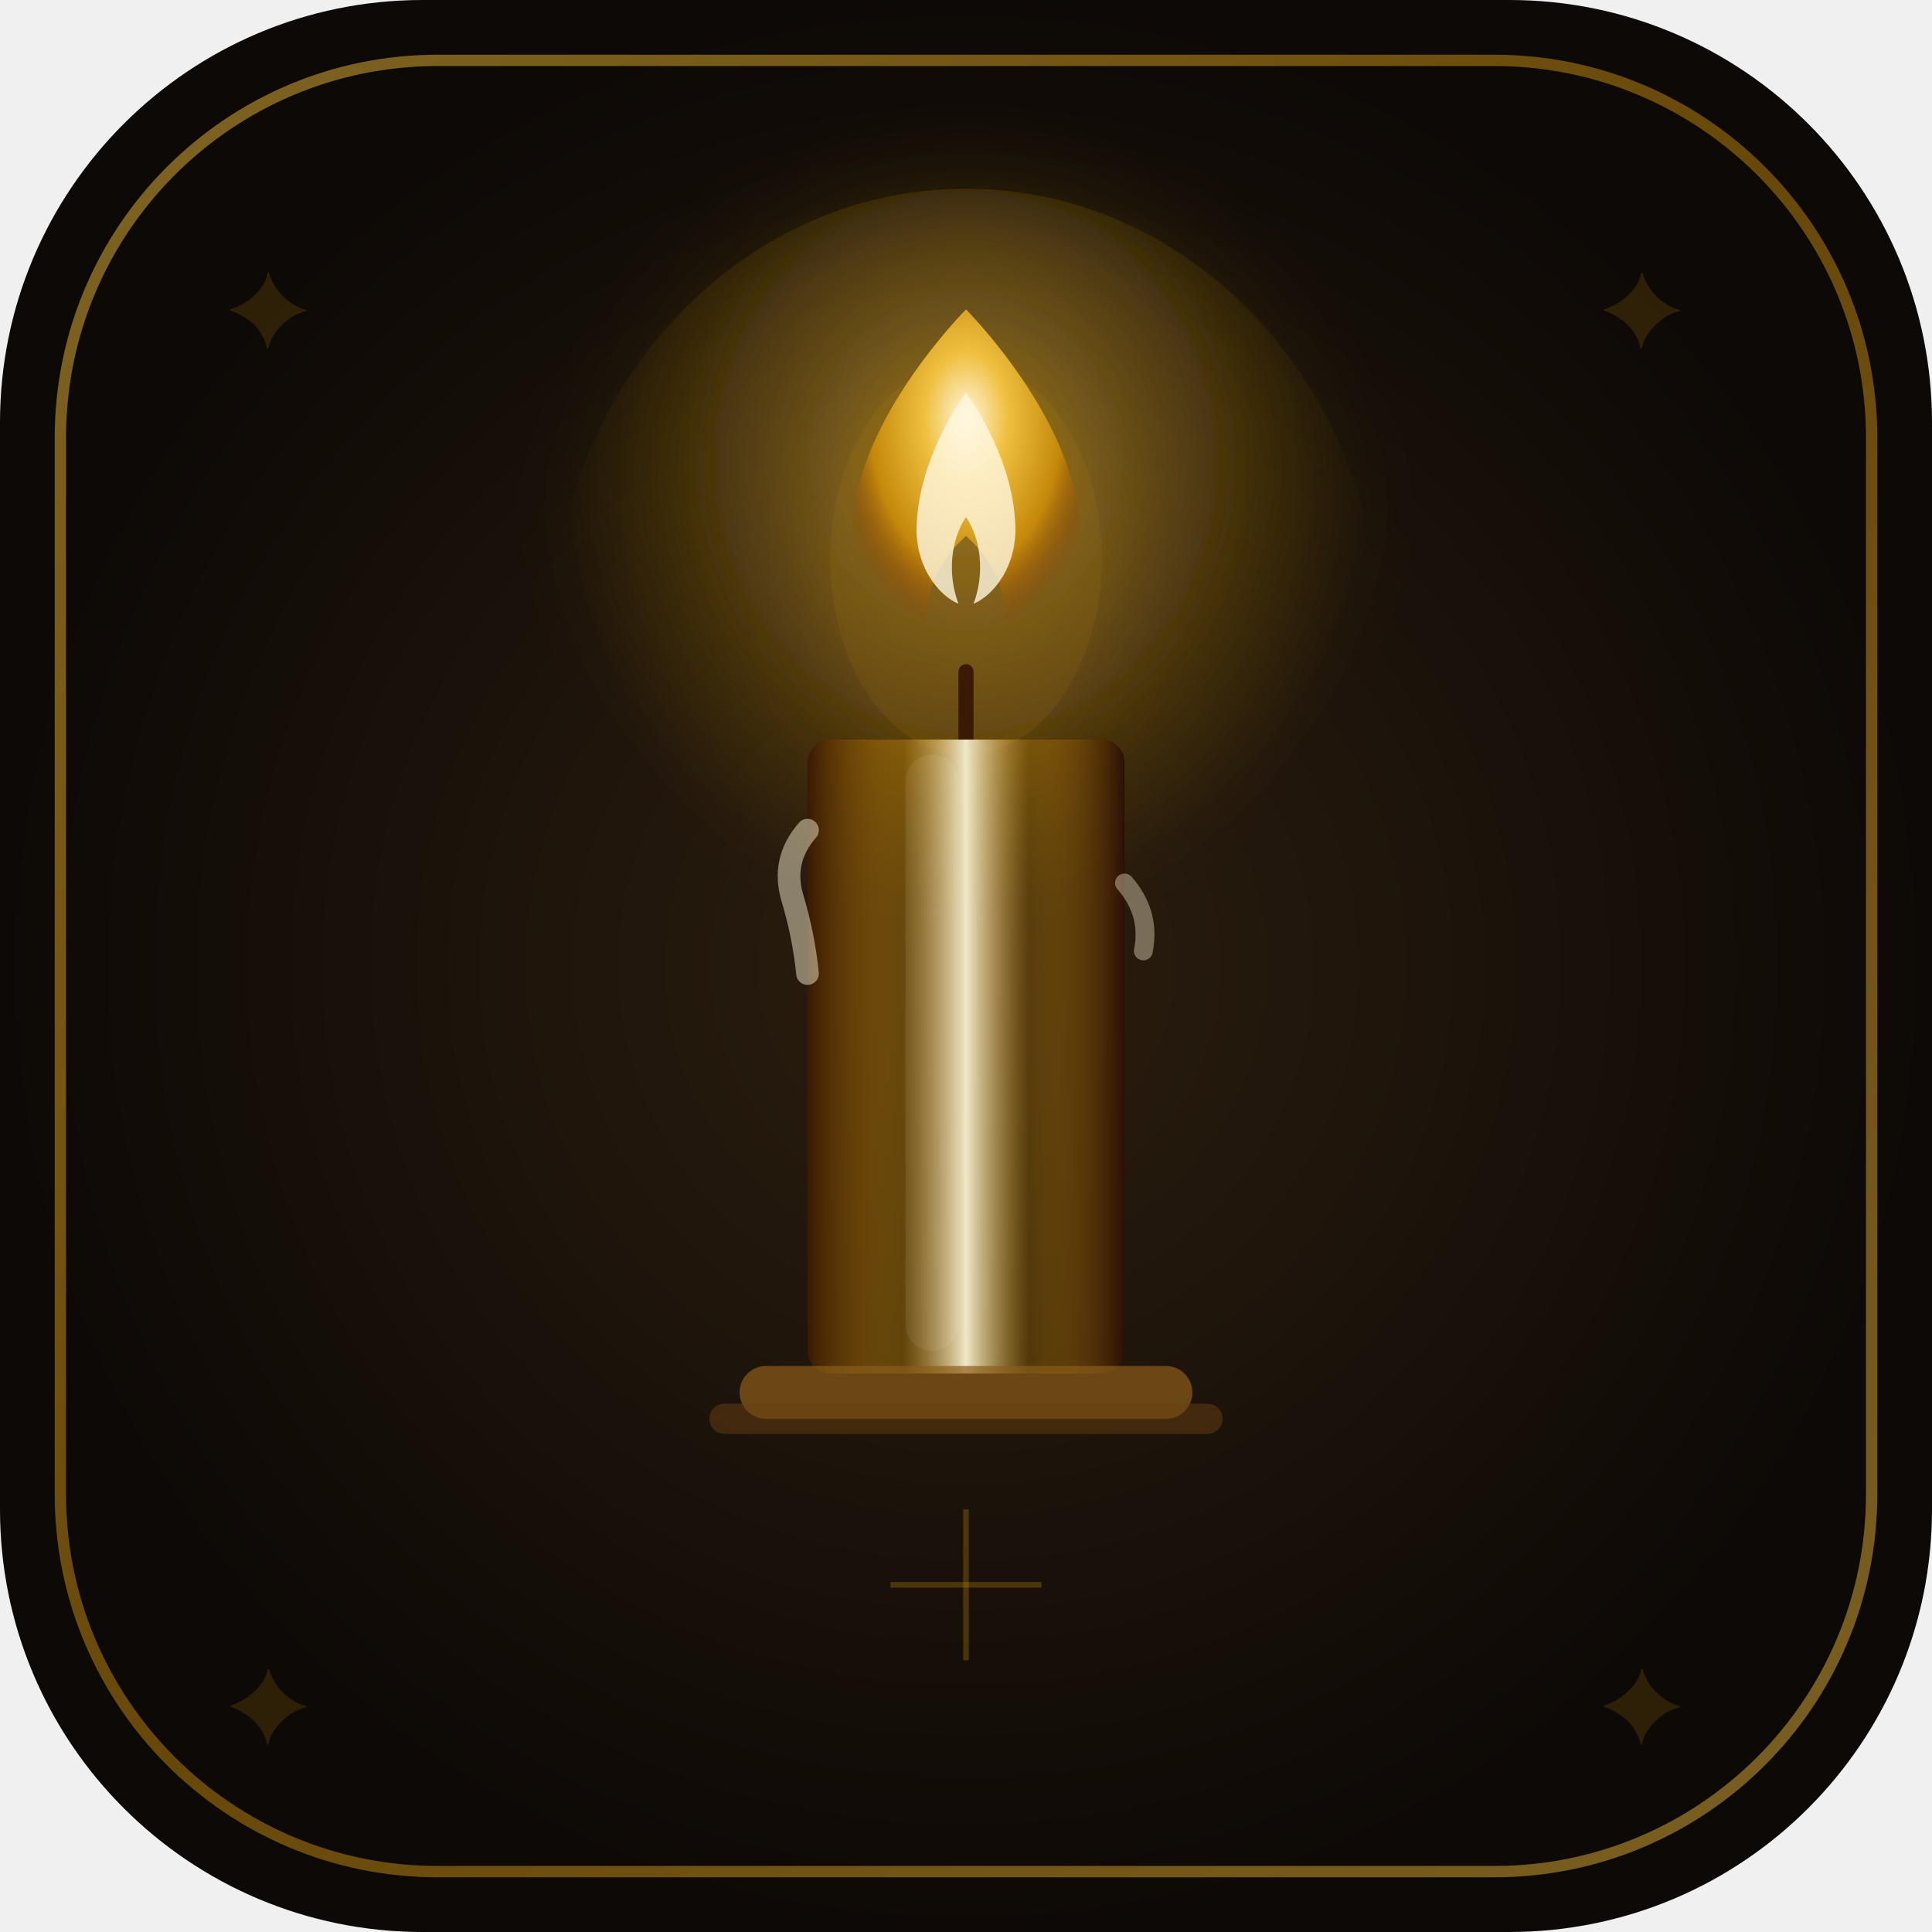
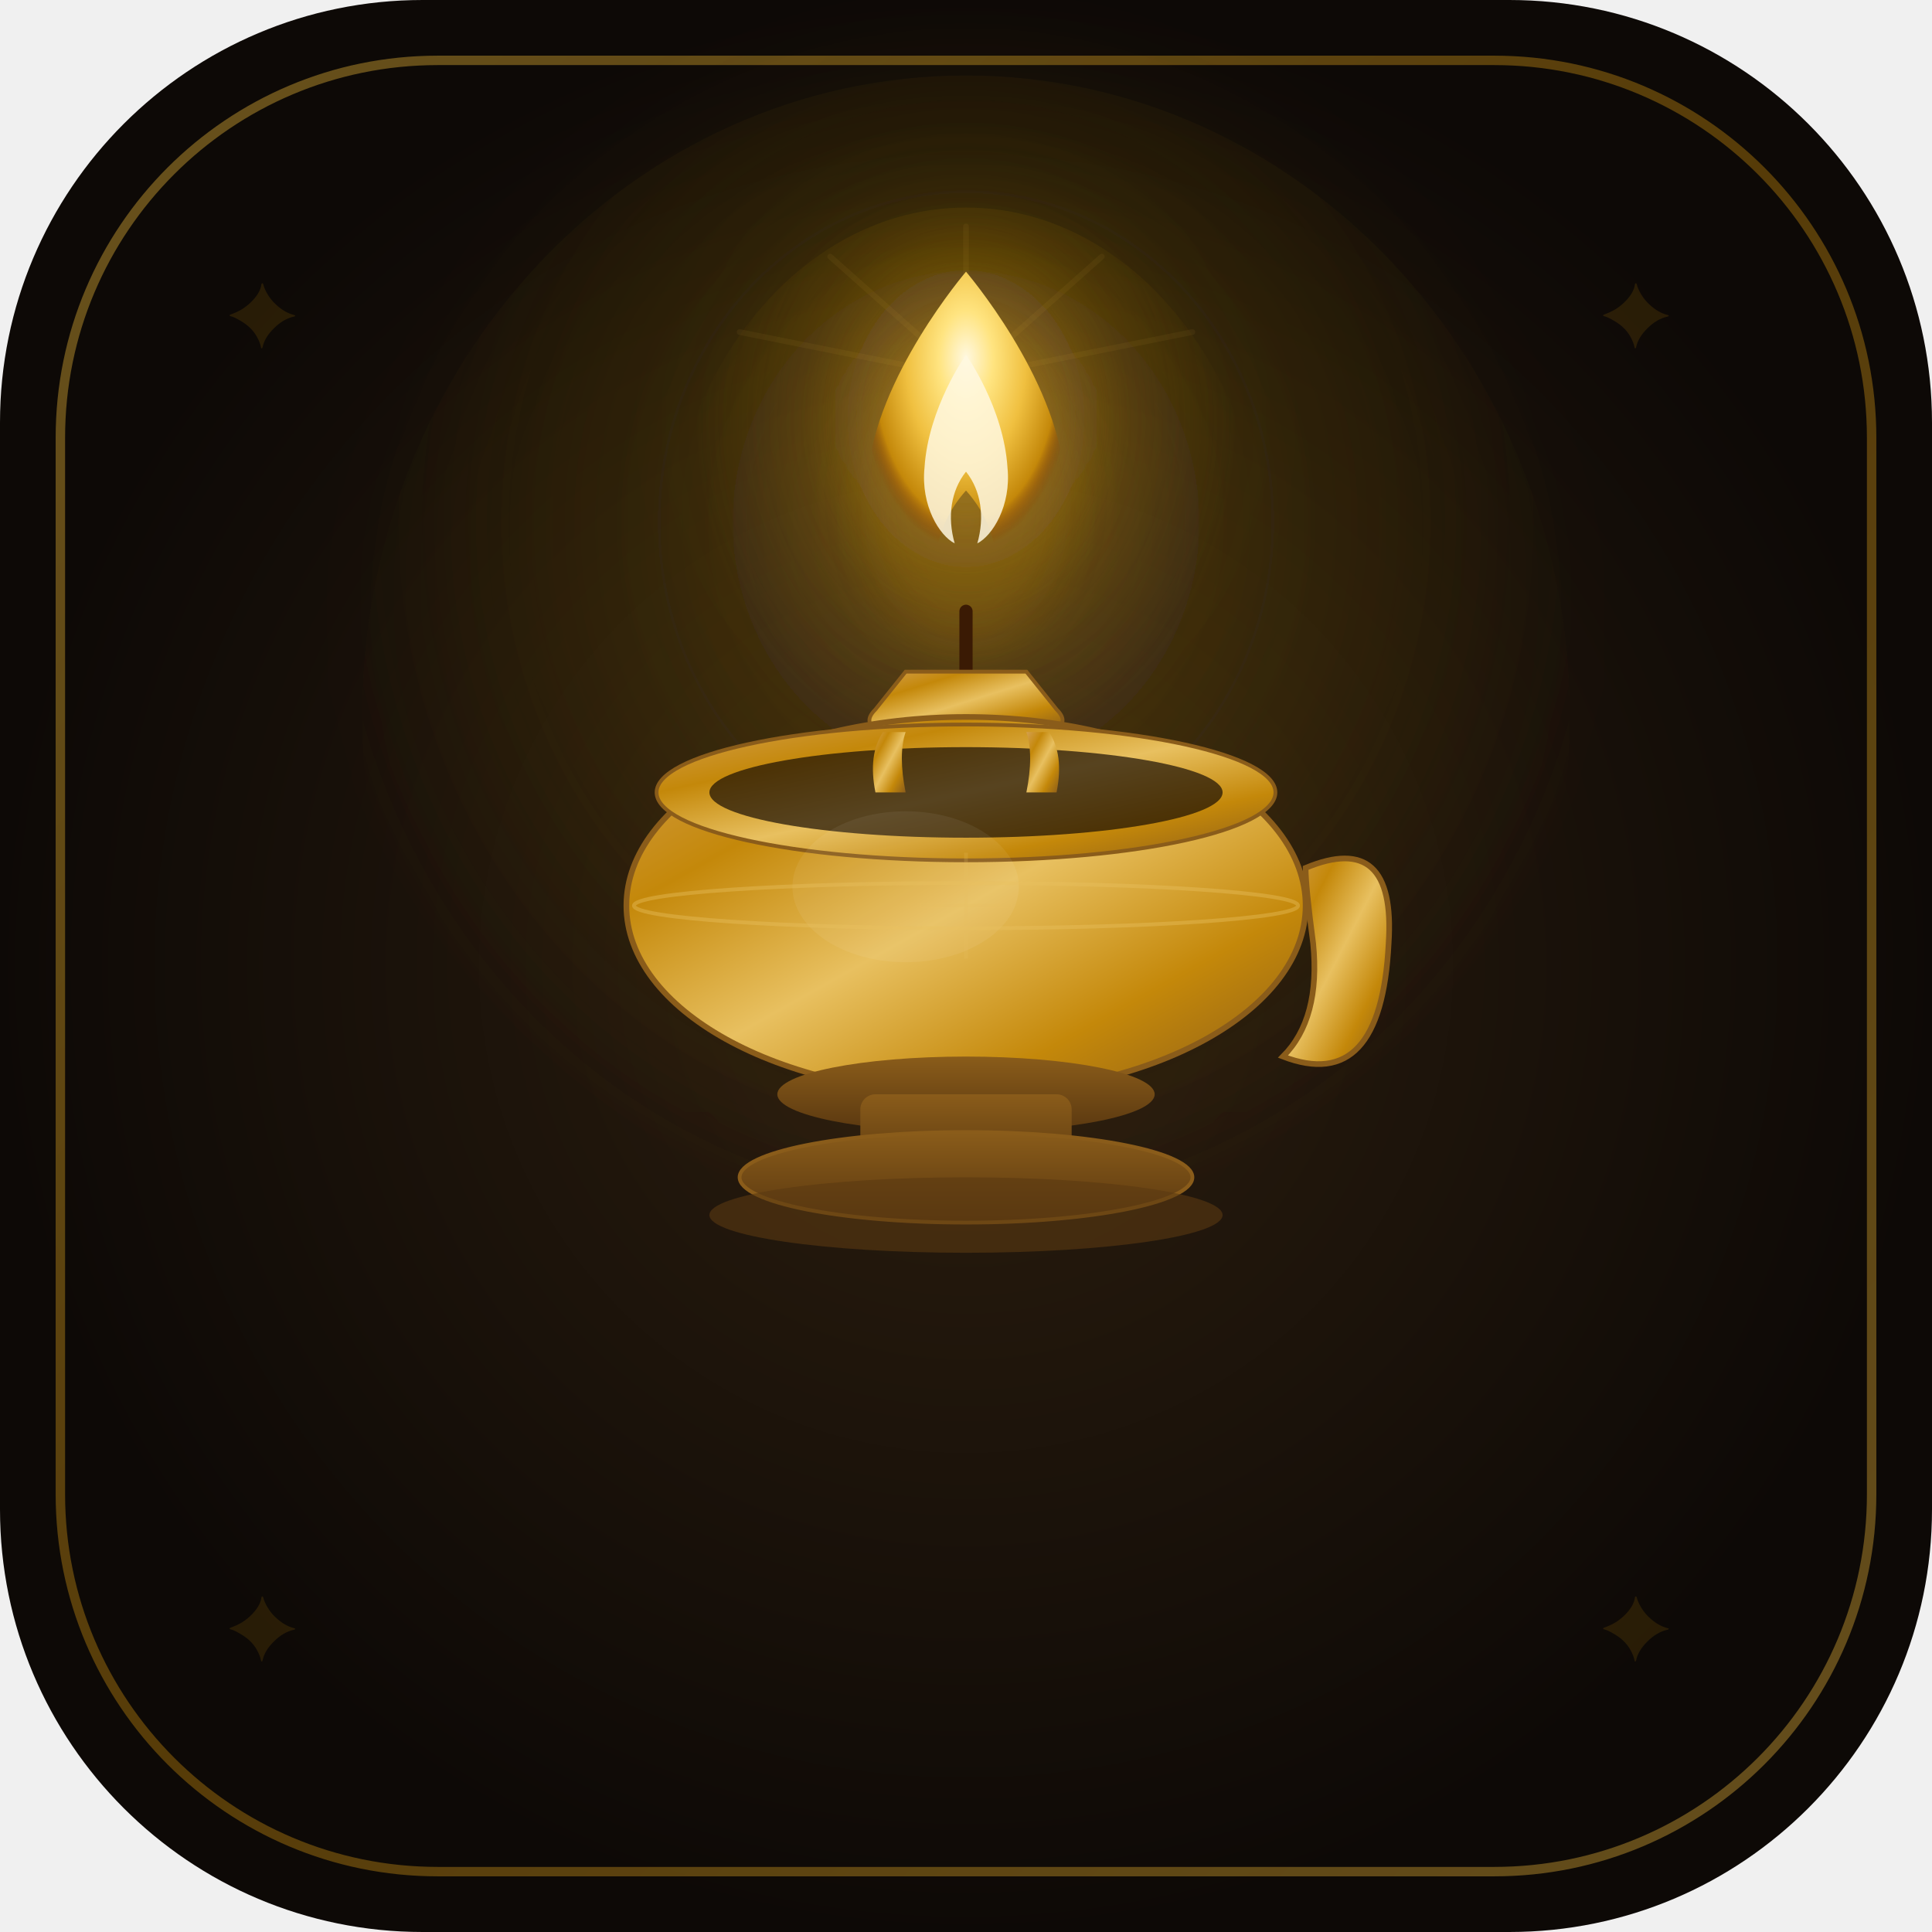
<svg xmlns="http://www.w3.org/2000/svg" viewBox="0 0 512 512">
  <defs>
    <radialGradient id="bg" cx="50%" cy="50%" r="50%">
      <stop offset="0%" stop-color="#2c1e0f" />
      <stop offset="100%" stop-color="#0d0906" />
    </radialGradient>
-     <radialGradient id="flame" cx="50%" cy="30%" r="60%">
-       <stop offset="0%" stop-color="#fff8e0" stop-opacity="1" />
-       <stop offset="30%" stop-color="#f0c040" stop-opacity="1" />
-       <stop offset="70%" stop-color="#c4880a" stop-opacity="1" />
+     <radialGradient id="flame" cx="50%" cy="25%" r="55%">
+       <stop offset="0%" stop-color="#fff8e0" />
+       <stop offset="25%" stop-color="#ffe480" />
+       <stop offset="55%" stop-color="#f0c040" />
+       <stop offset="85%" stop-color="#c4880a" />
      <stop offset="100%" stop-color="#8a3800" stop-opacity="0" />
    </radialGradient>
-     <radialGradient id="glow" cx="50%" cy="30%" r="50%">
-       <stop offset="0%" stop-color="#f0c040" stop-opacity="0.35" />
+     <radialGradient id="glow" cx="50%" cy="28%" r="45%">
+       <stop offset="0%" stop-color="#f0c040" stop-opacity="0.4" />
+       <stop offset="60%" stop-color="#c4880a" stop-opacity="0.1" />
      <stop offset="100%" stop-color="#c4880a" stop-opacity="0" />
    </radialGradient>
-     <linearGradient id="candle" x1="0%" y1="0%" x2="100%" y2="0%">
-       <stop offset="0%" stop-color="#3a1a04" />
-       <stop offset="30%" stop-color="#c4880a" stop-opacity="0.4" />
-       <stop offset="50%" stop-color="#f0e8c8" />
-       <stop offset="70%" stop-color="#c4880a" stop-opacity="0.3" />
-       <stop offset="100%" stop-color="#2c1005" />
+     <radialGradient id="glow-outer" cx="50%" cy="35%" r="55%">
+       <stop offset="0%" stop-color="#f0c040" stop-opacity="0.12" />
+       <stop offset="100%" stop-color="#c4880a" stop-opacity="0" />
+     </radialGradient>
+     <linearGradient id="lamp-body" x1="0%" y1="0%" x2="100%" y2="100%">
+       <stop offset="0%" stop-color="#d4a050" />
+       <stop offset="25%" stop-color="#c4880a" />
+       <stop offset="50%" stop-color="#e8c060" />
+       <stop offset="75%" stop-color="#c4880a" />
+       <stop offset="100%" stop-color="#8a5c1a" />
+     </linearGradient>
+     <linearGradient id="lamp-dark" x1="0%" y1="0%" x2="0%" y2="100%">
+       <stop offset="0%" stop-color="#8a5c1a" />
+       <stop offset="100%" stop-color="#5a3810" />
    </linearGradient>
    <linearGradient id="gold-ring" x1="0%" y1="0%" x2="100%" y2="100%">
      <stop offset="0%" stop-color="#f0c040" />
      <stop offset="50%" stop-color="#c4880a" />
      <stop offset="100%" stop-color="#e8b840" />
    </linearGradient>
    <filter id="blur-glow" x="-50%" y="-50%" width="200%" height="200%">
-       <feGaussianBlur stdDeviation="12" result="blur" />
+       <feGaussianBlur stdDeviation="16" result="blur" />
      <feComposite in="SourceGraphic" in2="blur" operator="over" />
+     </filter>
+     <filter id="soft-glow" x="-30%" y="-30%" width="160%" height="160%">
+       <feGaussianBlur stdDeviation="6" />
    </filter>
  </defs>
  <rect width="512" height="512" rx="112" fill="url(#bg)" />
-   <rect x="16" y="16" width="480" height="480" rx="100" fill="none" stroke="url(#gold-ring)" stroke-width="3" opacity="0.5" />
-   <ellipse cx="256" cy="170" rx="110" ry="120" fill="url(#glow)" filter="url(#blur-glow)" />
-   <ellipse cx="256" cy="148" rx="36" ry="52" fill="#c4880a" opacity="0.18" filter="url(#blur-glow)" />
-   <path d="M256 82 C256 82 228 110 226 138 C224 162 238 175 248 178 C243 165 245 152 256 142 C267 152 269 165 264 178 C274 175 288 162 286 138 C284 110 256 82 256 82Z" fill="url(#flame)" />
-   <path d="M256 104 C256 104 244 120 243 138 C242 150 249 158 254 160 C251 152 252 143 256 137 C260 143 261 152 258 160 C263 158 270 150 269 138 C268 120 256 104 256 104Z" fill="#fff8e0" opacity="0.8" />
-   <line x1="256" y1="178" x2="256" y2="196" stroke="#3a1a04" stroke-width="4" stroke-linecap="round" />
-   <rect x="214" y="196" width="84" height="168" rx="6" fill="url(#candle)" />
-   <path d="M214 220 Q207 228 210 238 Q213 248 214 258" fill="none" stroke="#f0e8c8" stroke-width="6" stroke-linecap="round" opacity="0.5" />
-   <path d="M298 234 Q305 242 303 252" fill="none" stroke="#f0e8c8" stroke-width="5" stroke-linecap="round" opacity="0.4" />
-   <rect x="240" y="200" width="14" height="158" rx="7" fill="white" opacity="0.07" />
-   <rect x="196" y="362" width="120" height="14" rx="7" fill="#8a5c1a" opacity="0.7" />
-   <rect x="188" y="372" width="136" height="8" rx="4" fill="#6a4010" opacity="0.5" />
-   <line x1="256" y1="400" x2="256" y2="440" stroke="#c4880a" stroke-width="1.5" opacity="0.3" />
-   <line x1="236" y1="420" x2="276" y2="420" stroke="#c4880a" stroke-width="1.5" opacity="0.3" />
-   <text x="60" y="92" font-size="28" opacity="0.18" fill="#c4880a" font-family="serif">✦</text>
-   <text x="424" y="92" font-size="28" opacity="0.18" fill="#c4880a" font-family="serif">✦</text>
-   <text x="60" y="462" font-size="28" opacity="0.18" fill="#c4880a" font-family="serif">✦</text>
-   <text x="424" y="462" font-size="28" opacity="0.18" fill="#c4880a" font-family="serif">✦</text>
+   <rect x="16" y="16" width="480" height="480" rx="100" fill="none" stroke="url(#gold-ring)" stroke-width="2.5" opacity="0.4" />
+   <ellipse cx="256" cy="190" rx="160" ry="170" fill="url(#glow-outer)" filter="url(#blur-glow)" />
+   <ellipse cx="256" cy="155" rx="80" ry="100" fill="url(#glow)" filter="url(#blur-glow)" />
+   <g opacity="0.06" stroke="#f0c040" stroke-width="1.5" stroke-linecap="round">
+     <line x1="256" y1="100" x2="256" y2="60" />
+     <line x1="256" y1="100" x2="220" y2="68" />
+     <line x1="256" y1="100" x2="292" y2="68" />
+     <line x1="256" y1="100" x2="196" y2="88" />
+     <line x1="256" y1="100" x2="316" y2="88" />
+   </g>
+   <ellipse cx="256" cy="130" rx="28" ry="42" fill="#c4880a" opacity="0.15" filter="url(#soft-glow)" />
+   <path d="M256 72 C256 72 232 100 230 126 C228 148 240 160 250 164 C246 153 247 140 256 130 C265 140 266 153 262 164 C272 160 284 148 282 126 C280 100 256 72 256 72Z" fill="url(#flame)" />
+   <path d="M256 94 C256 94 246 108 245 124 C244 134 249 142 253 144 C251 137 252 130 256 125 C260 130 261 137 259 144 C263 142 268 134 267 124 C266 108 256 94 256 94Z" fill="#fff8e0" opacity="0.85" />
+   <line x1="256" y1="162" x2="256" y2="178" stroke="#3a1a04" stroke-width="3.5" stroke-linecap="round" />
+   <path d="M240 178 L232 188 Q228 192 234 194 L278 194 Q284 192 280 188 L272 178 Z" fill="url(#lamp-body)" stroke="#8a5c1a" stroke-width="1" />
+   <ellipse cx="256" cy="240" rx="90" ry="50" fill="url(#lamp-body)" stroke="#8a5c1a" stroke-width="1.5" />
+   <ellipse cx="256" cy="210" rx="82" ry="18" fill="url(#lamp-body)" stroke="#8a5c1a" stroke-width="1" />
+   <ellipse cx="256" cy="210" rx="68" ry="12" fill="#1a0e04" opacity="0.7" />
+   <path d="M234 194 Q230 200 232 210 L240 210 Q238 200 240 194 Z" fill="url(#lamp-body)" />
+   <path d="M278 194 Q282 200 280 210 L272 210 Q274 200 272 194 Z" fill="url(#lamp-body)" />
+   <path d="M346 230 Q370 220 368 250 Q366 290 340 280 Q350 270 348 250 Q346 235 346 230Z" fill="url(#lamp-body)" stroke="#8a5c1a" stroke-width="1.5" />
+   <ellipse cx="240" cy="235" rx="30" ry="20" fill="white" opacity="0.06" />
+   <ellipse cx="256" cy="240" rx="88" ry="6" fill="none" stroke="#e8c060" stroke-width="1" opacity="0.4" />
+   <ellipse cx="256" cy="290" rx="50" ry="10" fill="url(#lamp-dark)" />
+   <rect x="228" y="290" width="56" height="22" rx="4" fill="url(#lamp-dark)" />
+   <ellipse cx="256" cy="312" rx="60" ry="12" fill="url(#lamp-dark)" stroke="#8a5c1a" stroke-width="1" />
+   <ellipse cx="256" cy="322" rx="68" ry="10" fill="#5a3810" opacity="0.6" />
+   <line x1="256" y1="226" x2="256" y2="254" stroke="#e8c060" stroke-width="1" opacity="0.2" />
+   <line x1="244" y1="240" x2="268" y2="240" stroke="#e8c060" stroke-width="1" opacity="0.2" />
+   <text x="60" y="92" font-size="24" opacity="0.15" fill="#c4880a" font-family="serif">✦</text>
+   <text x="424" y="92" font-size="24" opacity="0.15" fill="#c4880a" font-family="serif">✦</text>
+   <text x="60" y="440" font-size="24" opacity="0.15" fill="#c4880a" font-family="serif">✦</text>
+   <text x="424" y="440" font-size="24" opacity="0.15" fill="#c4880a" font-family="serif">✦</text>
</svg>
